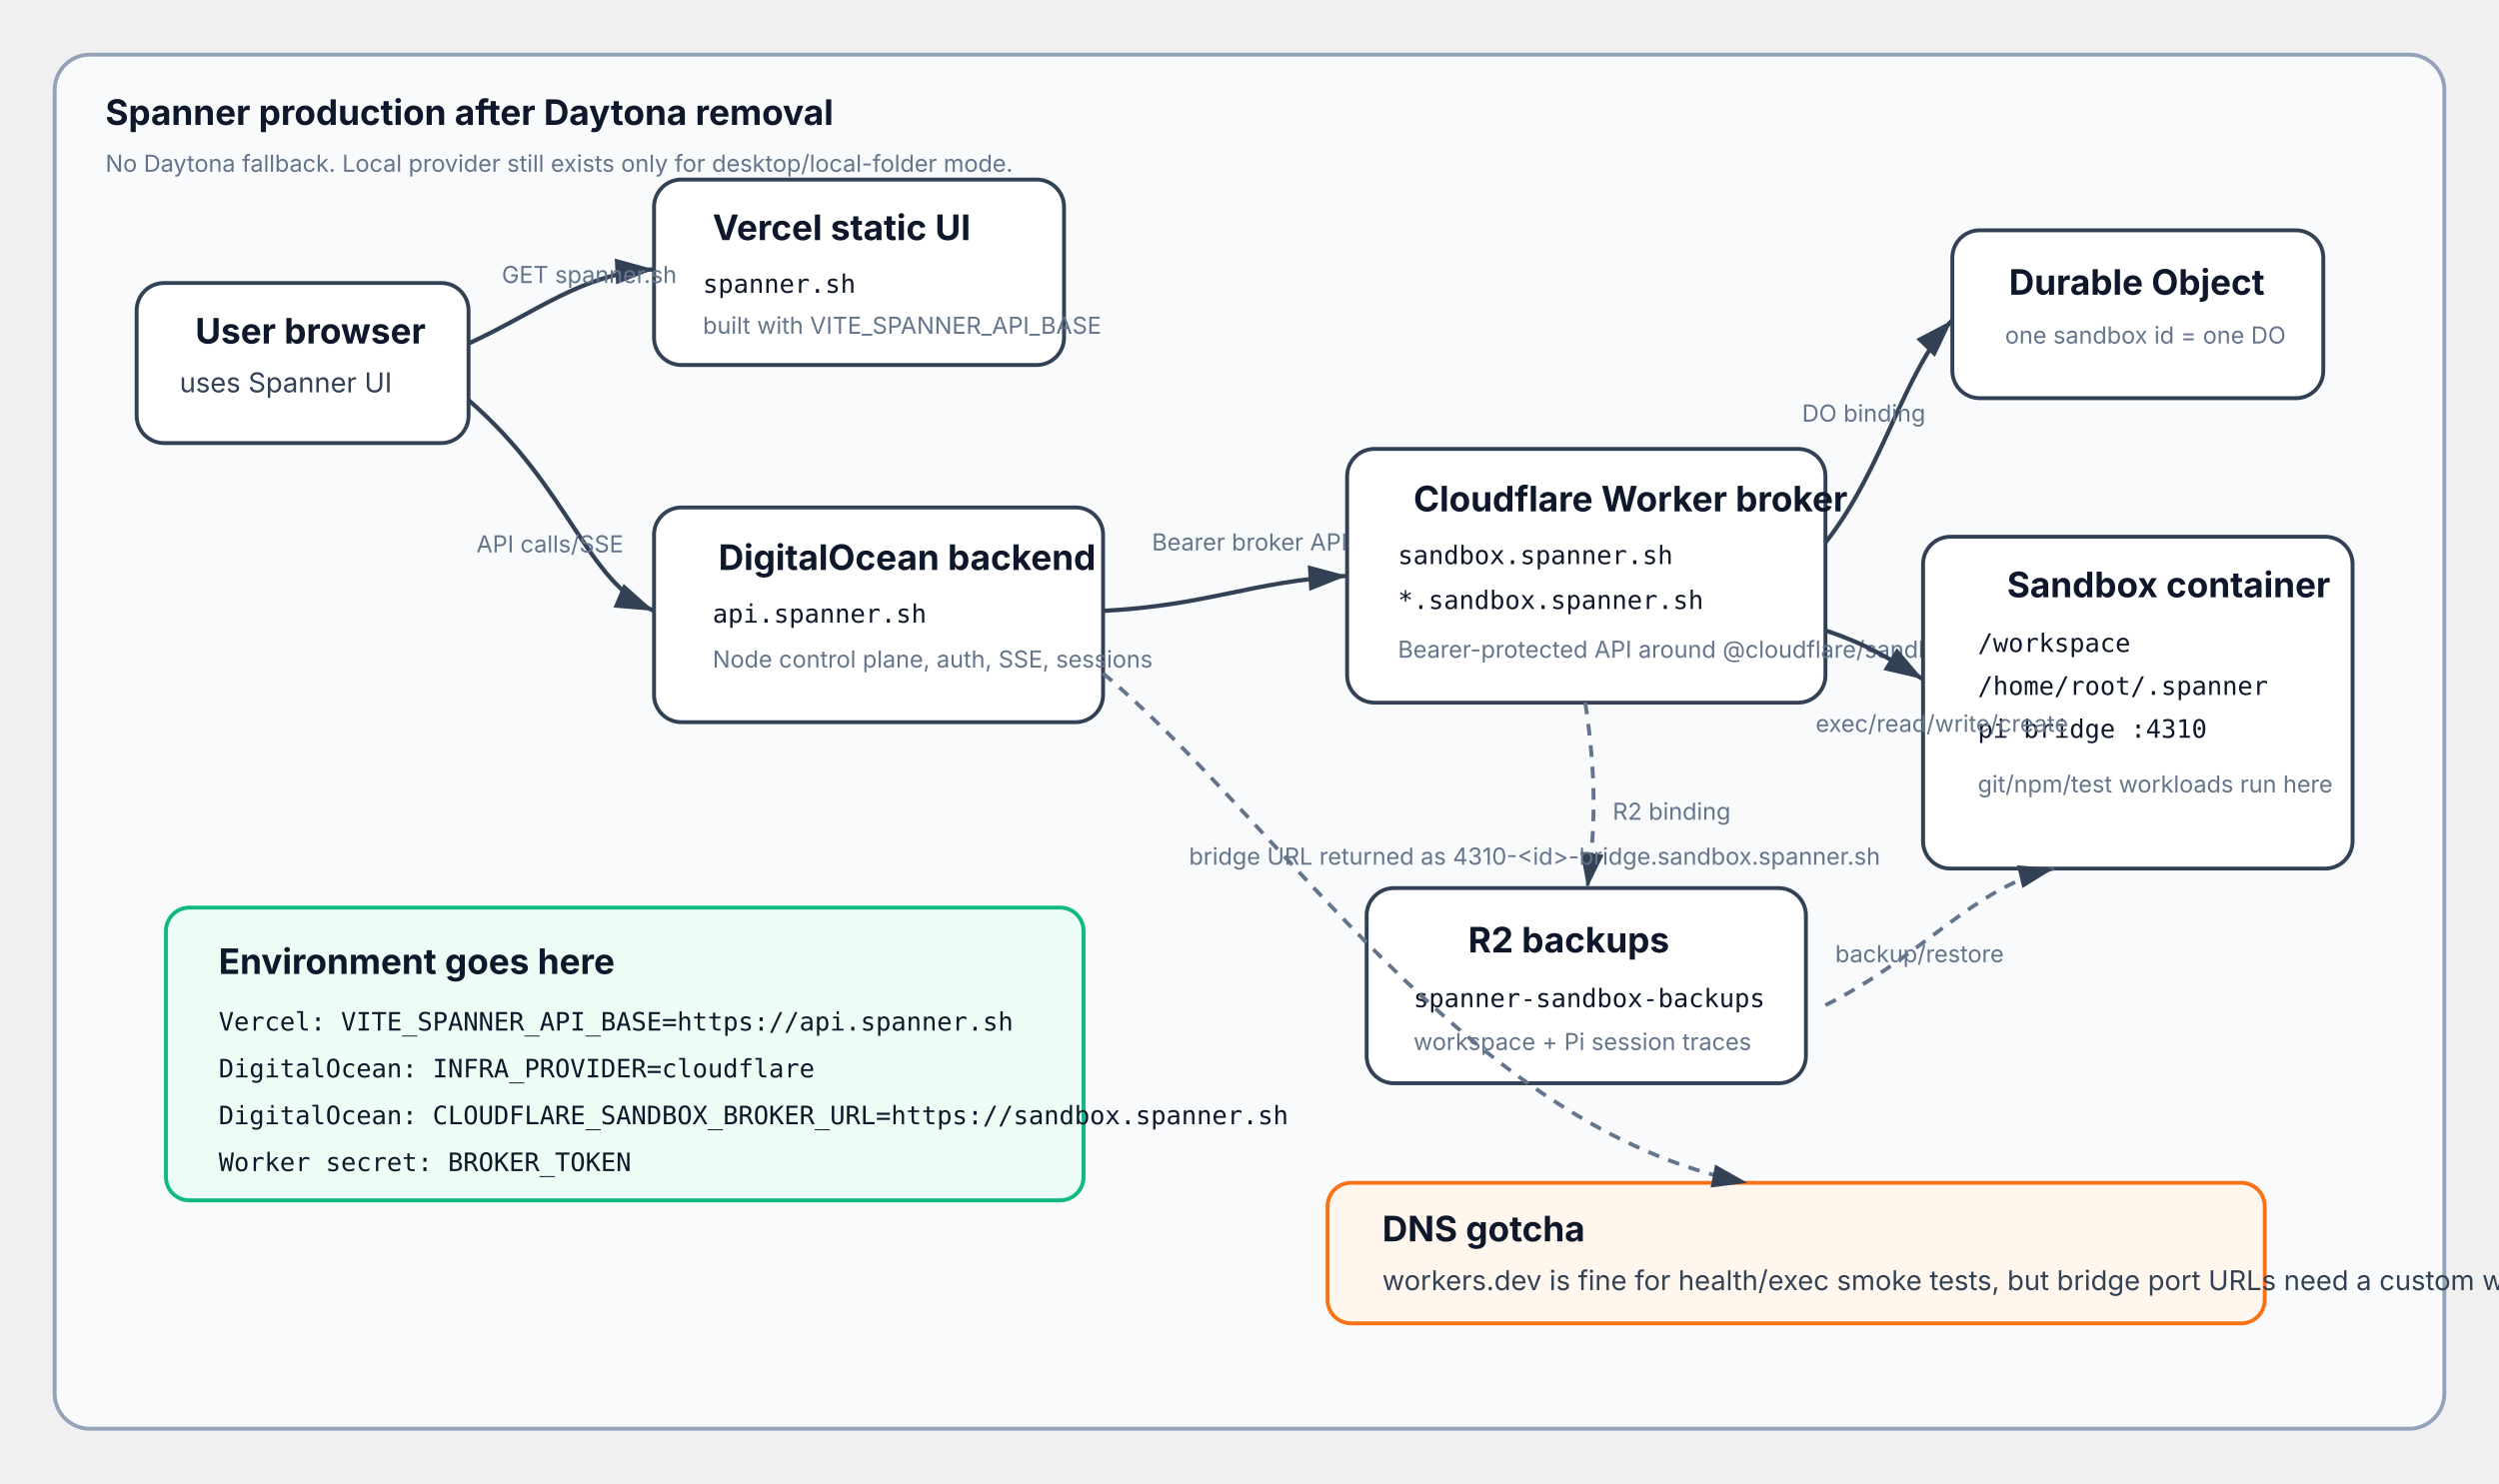
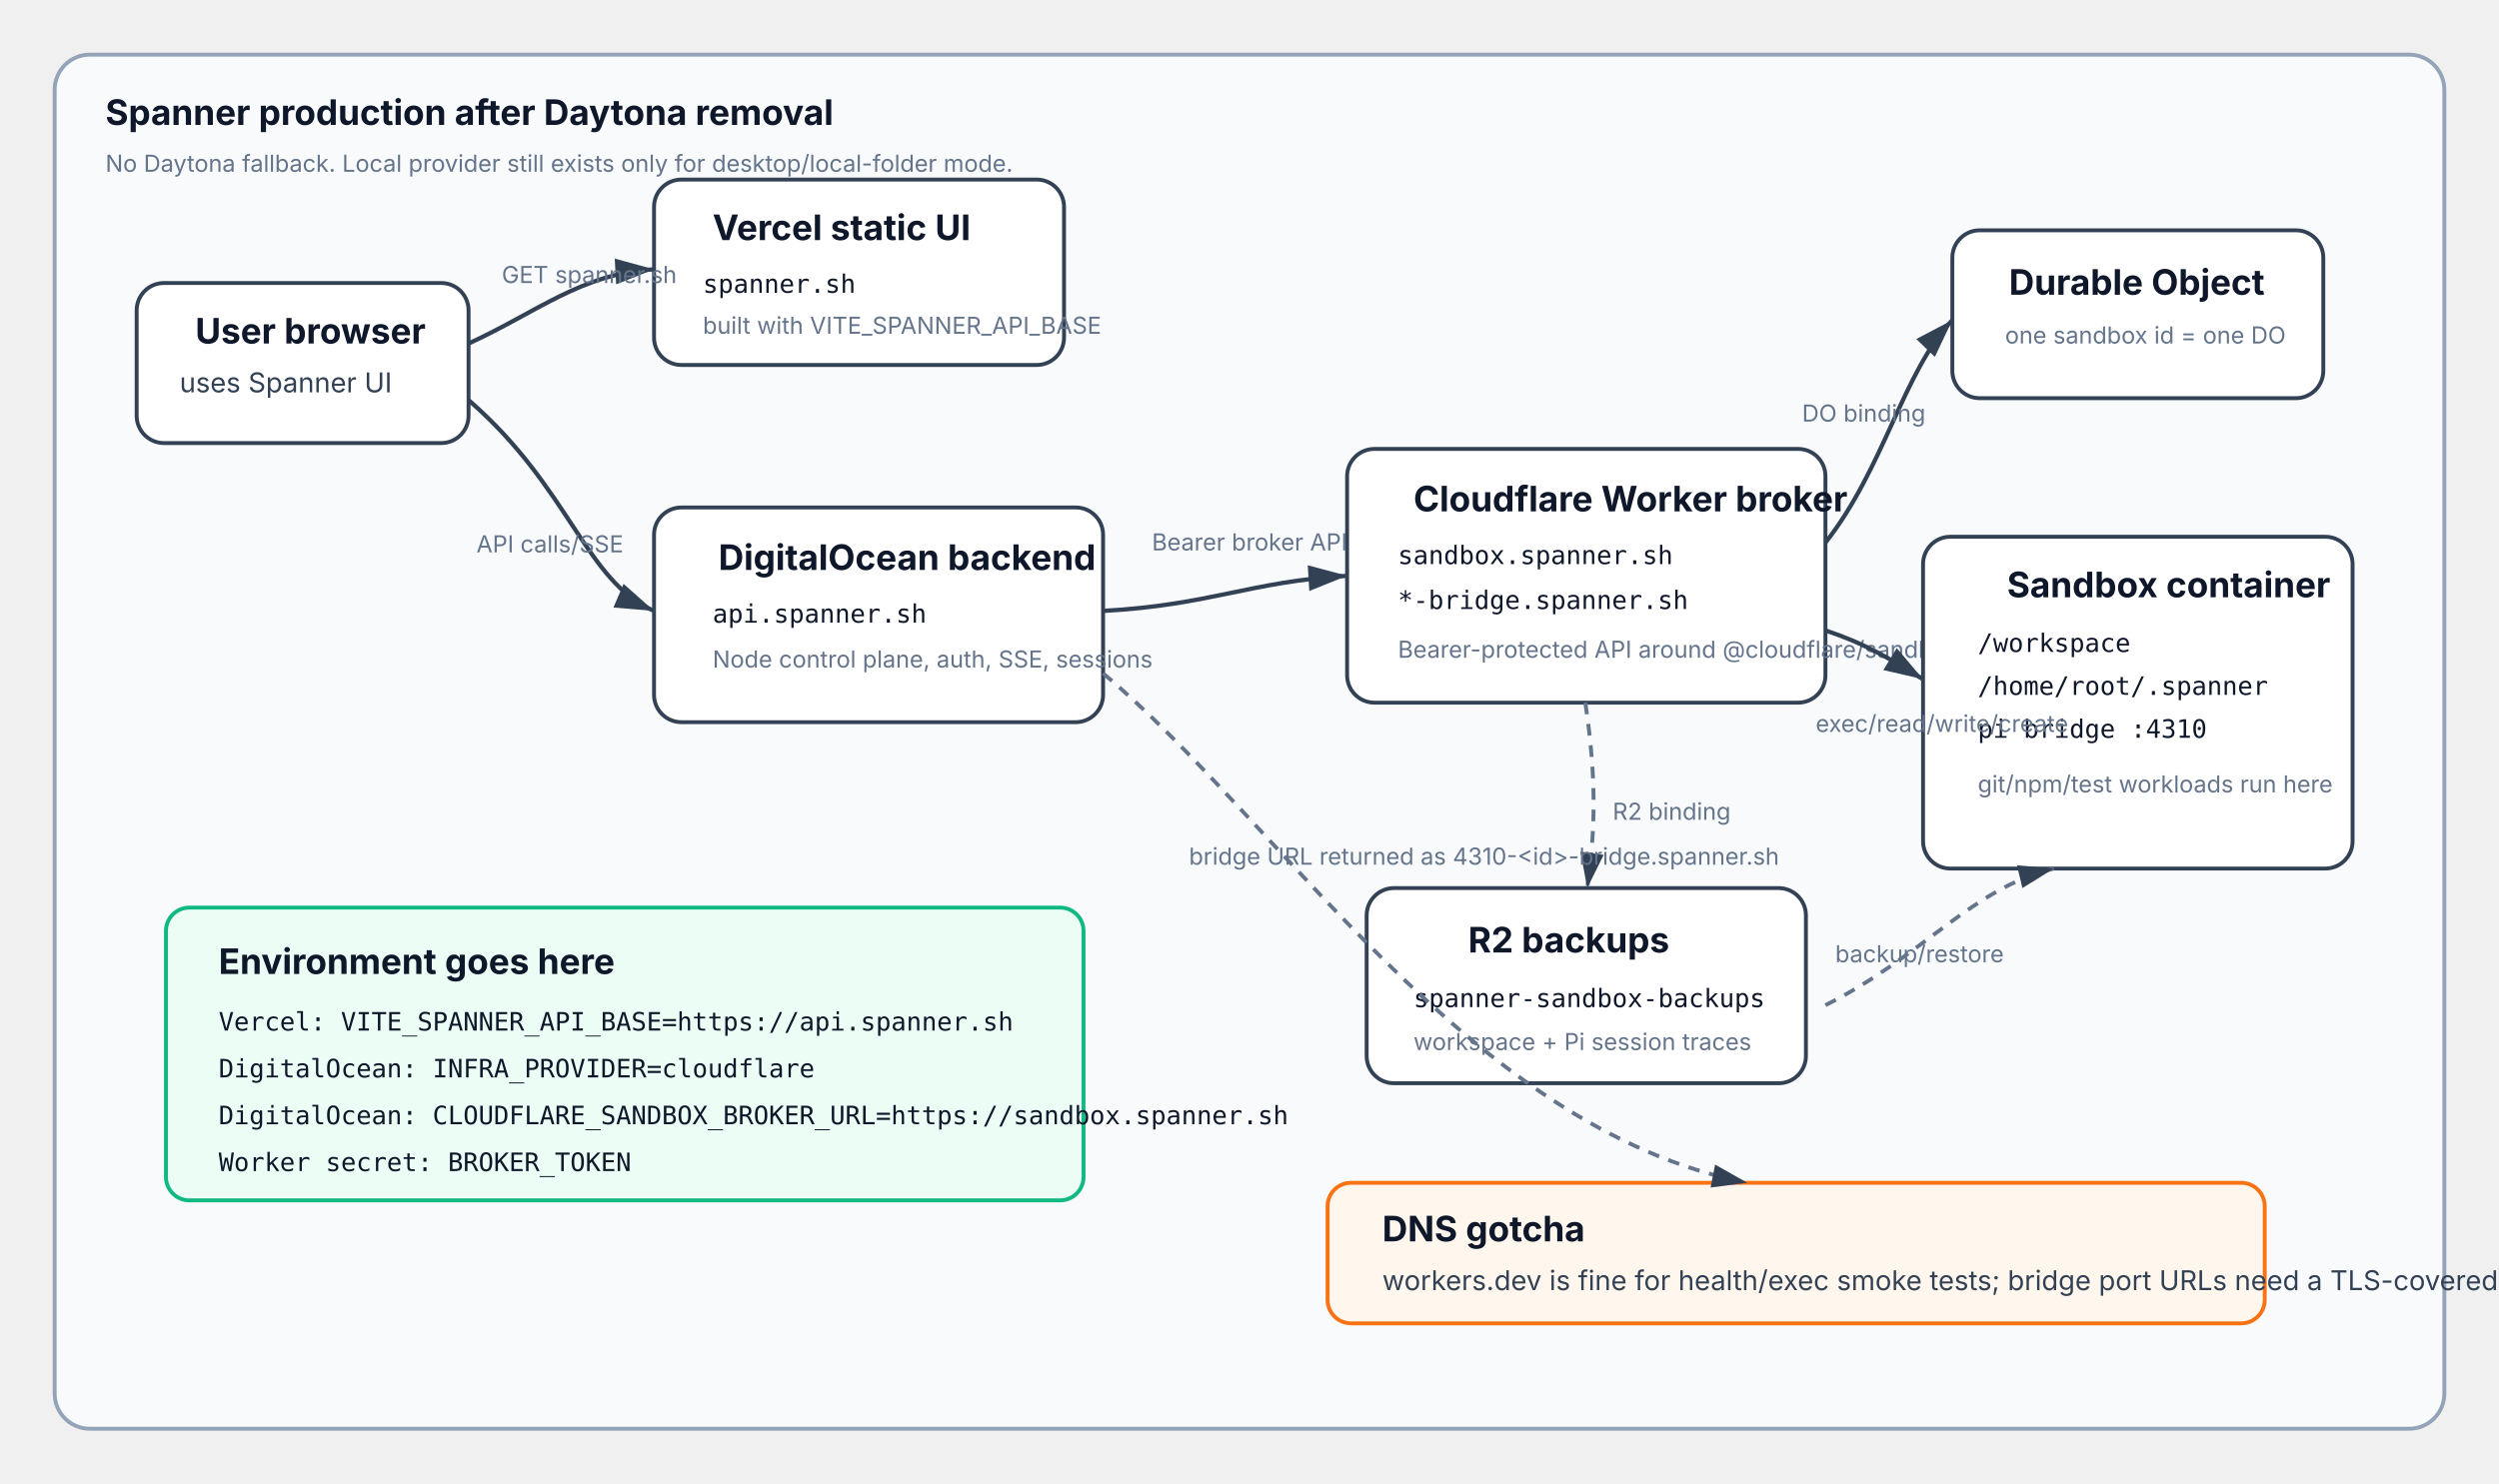
<svg xmlns="http://www.w3.org/2000/svg" width="1280" height="760" viewBox="0 0 1280 760" role="img" aria-labelledby="title desc">
  <defs>
    <marker id="arrow" markerWidth="10" markerHeight="10" refX="9" refY="3" orient="auto" markerUnits="strokeWidth">
      <path d="M0,0 L0,6 L9,3 z" fill="#334155" />
    </marker>
    <style>
      .box{fill:#fff;stroke:#334155;stroke-width:2;rx:14;ry:14}.zone{fill:#f8fafc;stroke:#94a3b8;stroke-width:2;rx:18;ry:18}.title{font:700 18px -apple-system,BlinkMacSystemFont,Segoe UI,sans-serif;fill:#0f172a}.text{font:14px -apple-system,BlinkMacSystemFont,Segoe UI,sans-serif;fill:#334155}.mono{font:13px ui-monospace,SFMono-Regular,Menlo,monospace;fill:#0f172a}.small{font:12px -apple-system,BlinkMacSystemFont,Segoe UI,sans-serif;fill:#64748b}.line{stroke:#334155;stroke-width:2.2;fill:none;marker-end:url(#arrow)}.dash{stroke:#64748b;stroke-width:2;fill:none;stroke-dasharray:6 5;marker-end:url(#arrow)}.warn{fill:#fff7ed;stroke:#f97316;stroke-width:2;rx:12;ry:12}.ok{fill:#ecfdf5;stroke:#10b981;stroke-width:2;rx:12;ry:12}
    </style>
  </defs>
  <rect x="28" y="28" width="1224" height="704" class="zone" />
  <text x="54" y="64" class="title">Spanner production after Daytona removal</text>
  <text x="54" y="88" class="small">No Daytona fallback. Local provider still exists only for desktop/local-folder mode.</text>
  <rect x="70" y="145" width="170" height="82" class="box" />
  <text x="100" y="176" class="title">User browser</text>
  <text x="92" y="201" class="text">uses Spanner UI</text>
  <rect x="335" y="92" width="210" height="95" class="box" />
  <text x="365" y="123" class="title">Vercel static UI</text>
  <text x="360" y="150" class="mono">spanner.sh</text>
  <text x="360" y="171" class="small">built with VITE_SPANNER_API_BASE</text>
  <rect x="335" y="260" width="230" height="110" class="box" />
  <text x="368" y="292" class="title">DigitalOcean backend</text>
  <text x="365" y="319" class="mono">api.spanner.sh</text>
  <text x="365" y="342" class="small">Node control plane, auth, SSE, sessions</text>
  <rect x="690" y="230" width="245" height="130" class="box" />
  <text x="724" y="262" class="title">Cloudflare Worker broker</text>
  <text x="716" y="289" class="mono">sandbox.spanner.sh</text>
-   <text x="716" y="312" class="mono">*.sandbox.spanner.sh</text>
+   <text x="716" y="312" class="mono">*-bridge.spanner.sh</text>
  <text x="716" y="337" class="small">Bearer-protected API around @cloudflare/sandbox</text>
  <rect x="1000" y="118" width="190" height="86" class="box" />
  <text x="1029" y="151" class="title">Durable Object</text>
  <text x="1027" y="176" class="small">one sandbox id = one DO</text>
  <rect x="985" y="275" width="220" height="170" class="box" />
  <text x="1028" y="306" class="title">Sandbox container</text>
  <text x="1013" y="334" class="mono">/workspace</text>
  <text x="1013" y="356" class="mono">/home/root/.spanner</text>
  <text x="1013" y="378" class="mono">pi bridge :4310</text>
  <text x="1013" y="406" class="small">git/npm/test workloads run here</text>
  <rect x="700" y="455" width="225" height="100" class="box" />
  <text x="752" y="488" class="title">R2 backups</text>
  <text x="724" y="516" class="mono">spanner-sandbox-backups</text>
  <text x="724" y="538" class="small">workspace + Pi session traces</text>
  <rect x="85" y="465" width="470" height="150" class="ok" />
  <text x="112" y="499" class="title">Environment goes here</text>
  <text x="112" y="528" class="mono">Vercel: VITE_SPANNER_API_BASE=https://api.spanner.sh</text>
  <text x="112" y="552" class="mono">DigitalOcean: INFRA_PROVIDER=cloudflare</text>
  <text x="112" y="576" class="mono">DigitalOcean: CLOUDFLARE_SANDBOX_BROKER_URL=https://sandbox.spanner.sh</text>
  <text x="112" y="600" class="mono">Worker secret: BROKER_TOKEN</text>
  <rect x="680" y="606" width="480" height="72" class="warn" />
  <text x="708" y="636" class="title">DNS gotcha</text>
-   <text x="708" y="661" class="text">workers.dev is fine for health/exec smoke tests, but bridge port URLs need a custom wildcard domain.</text>
+   <text x="708" y="661" class="text">workers.dev is fine for health/exec smoke tests; bridge port URLs need a TLS-covered wildcard domain.</text>
  <path d="M240 176 C275 160 298 140 335 138" class="line" />
  <text x="257" y="145" class="small">GET spanner.sh</text>
  <path d="M240 205 C292 250 300 298 335 313" class="line" />
  <text x="244" y="283" class="small">API calls/SSE</text>
  <path d="M565 313 C620 310 640 298 690 295" class="line" />
  <text x="590" y="282" class="small">Bearer broker API</text>
  <path d="M935 278 C965 240 975 190 1000 164" class="line" />
  <text x="923" y="216" class="small">DO binding</text>
  <path d="M935 323 C956 330 967 337 985 348" class="line" />
  <text x="930" y="375" class="small">exec/read/write/create</text>
  <path d="M935 515 C985 490 1010 455 1052 445" class="dash" />
  <text x="940" y="493" class="small">backup/restore</text>
  <path d="M812 360 C818 400 817 426 813 455" class="dash" />
  <text x="826" y="420" class="small">R2 binding</text>
  <path d="M565 345 C655 420 752 578 895 606" class="dash" />
-   <text x="609" y="443" class="small">bridge URL returned as 4310-&lt;id&gt;-bridge.sandbox.spanner.sh</text>
+   <text x="609" y="443" class="small">bridge URL returned as 4310-&lt;id&gt;-bridge.spanner.sh</text>
</svg>
